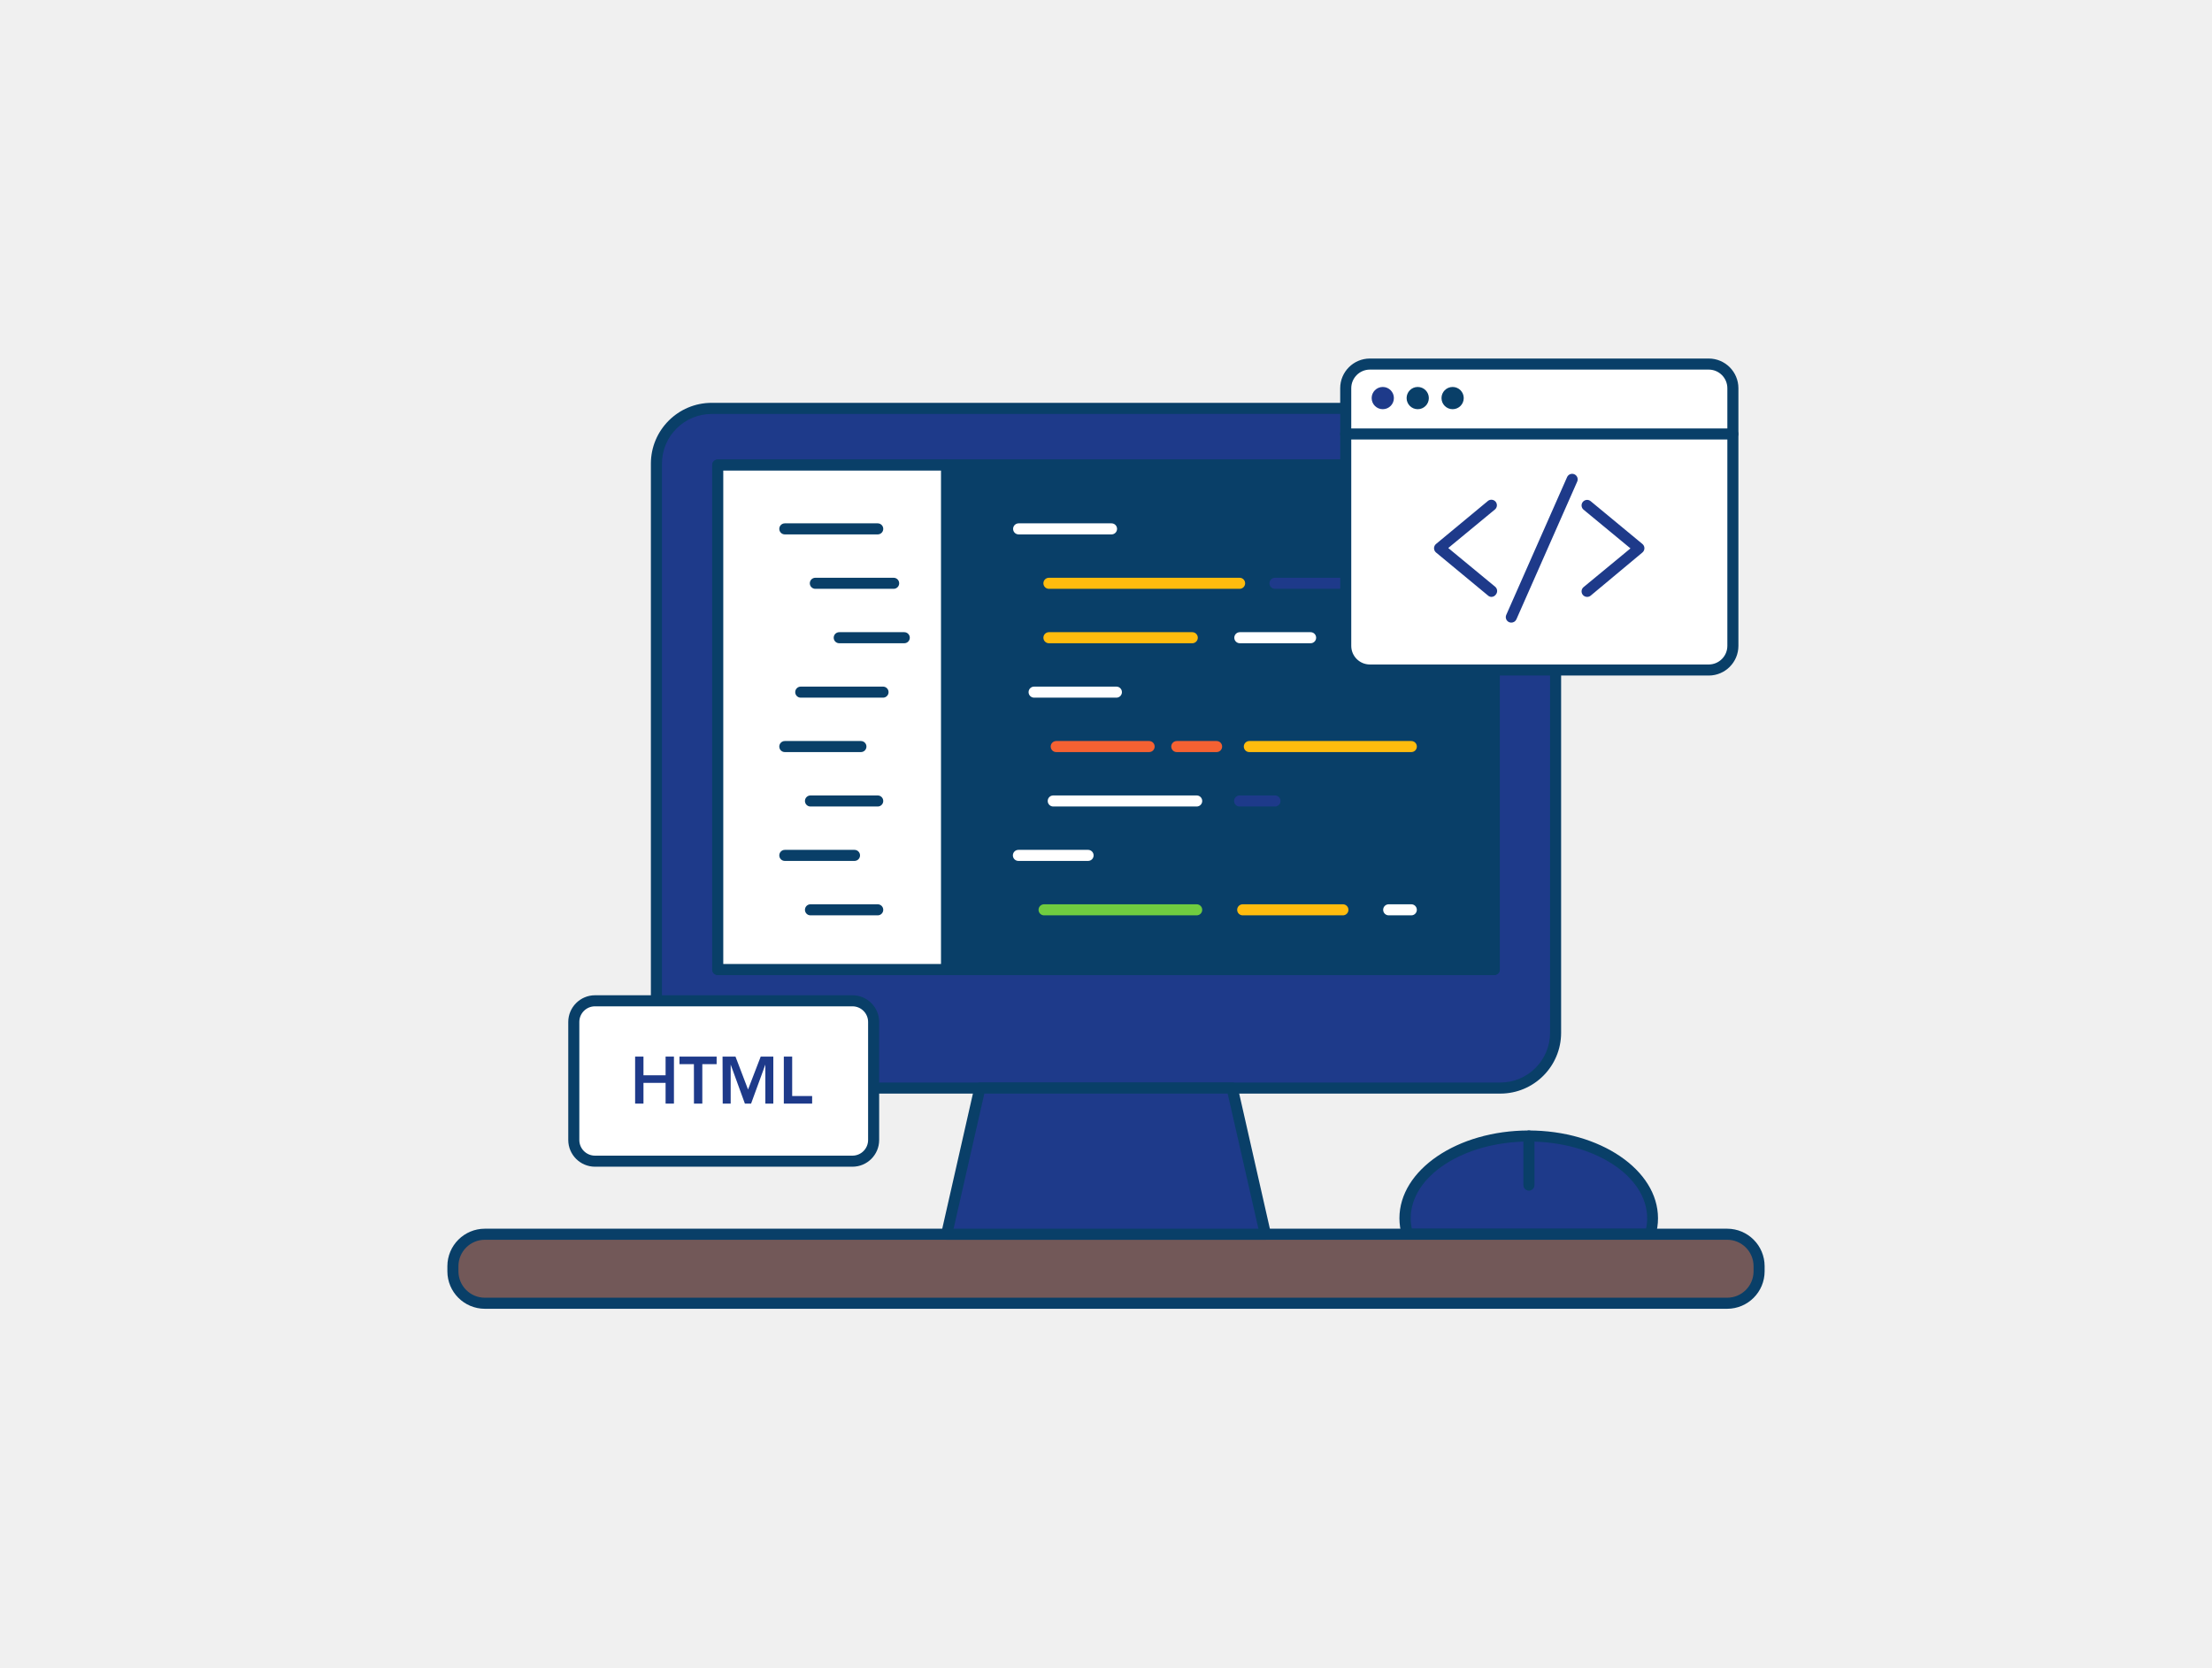
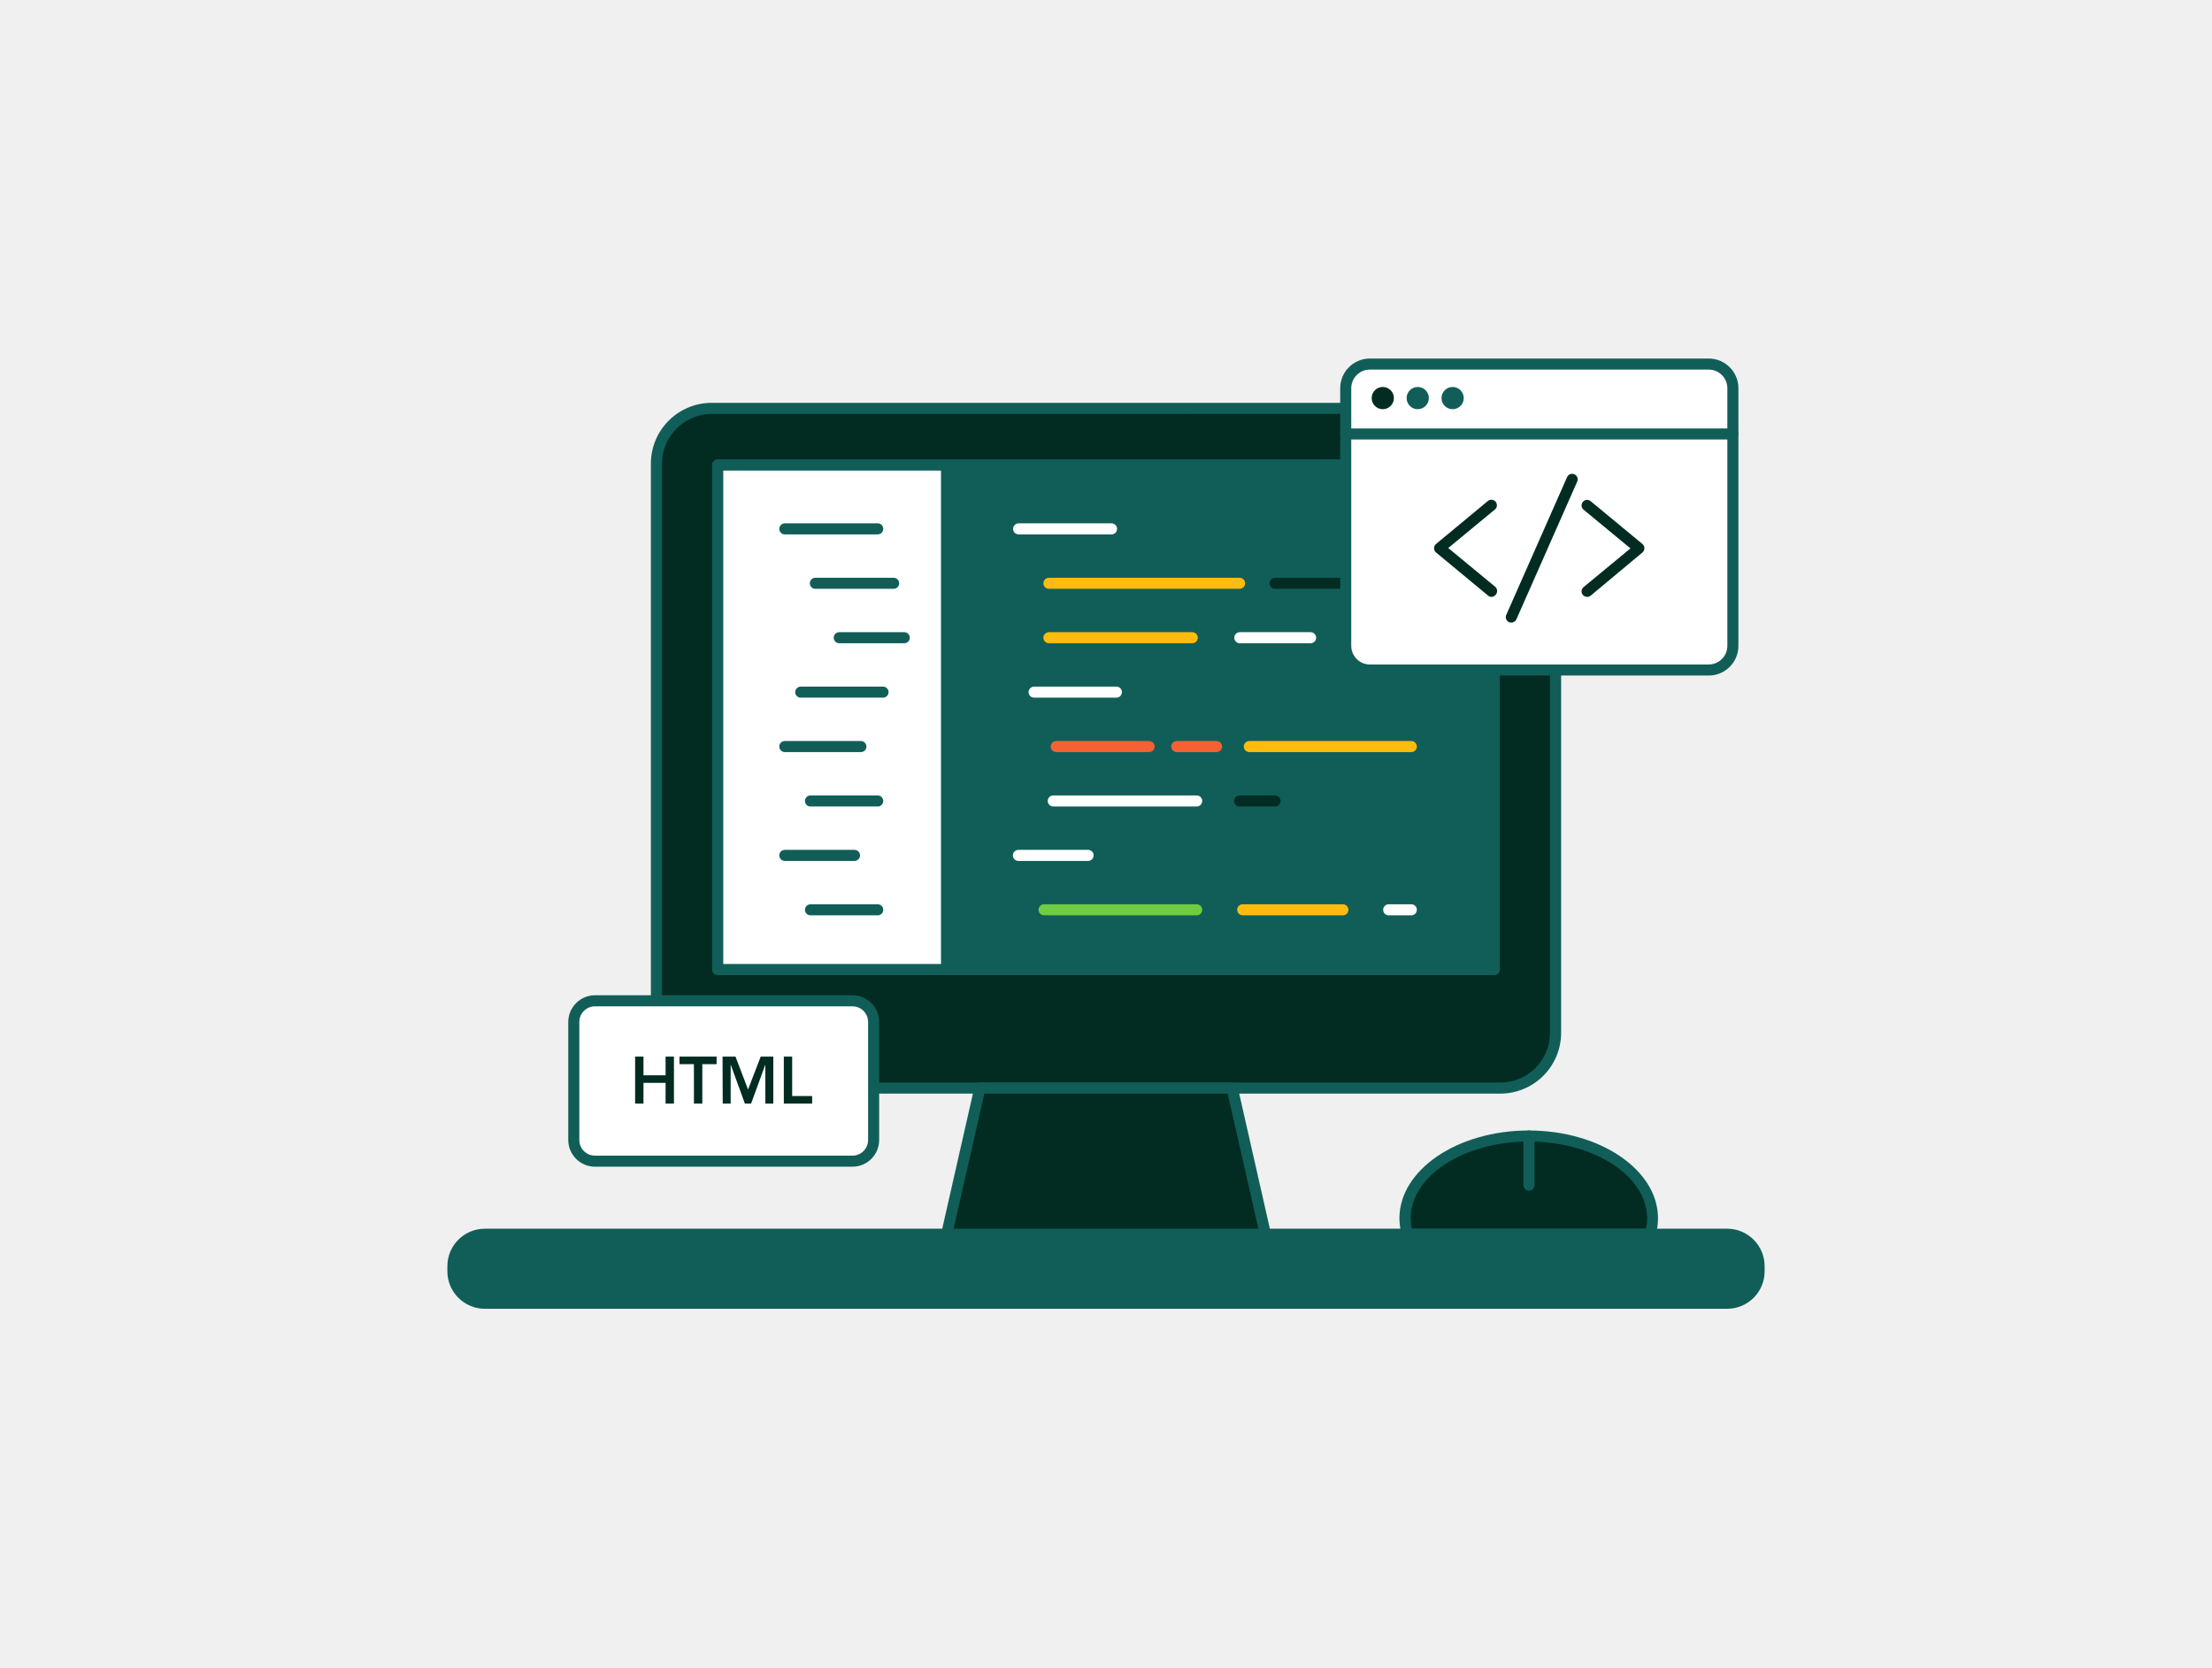
<svg xmlns="http://www.w3.org/2000/svg" viewBox="0 0 400 300" width="406" height="306" class="illustration styles_illustrationTablet__1DWOa">
  <g id="_03_web_development_outline" data-name="#03_web_development_outline">
-     <path d="M298.44,222.43a10.34,10.34,0,0,0,.42-2.88c0-8.22-10-14.88-22.38-14.88s-22.38,6.66-22.38,14.88a10,10,0,0,0,.43,2.88Z" fill="#1e3a8a" />
-     <path d="M298.44,223.43H254.53a1,1,0,0,1-1-.72,11.2,11.2,0,0,1-.47-3.16c0-8.76,10.49-15.88,23.38-15.88s23.38,7.12,23.38,15.88a10.86,10.86,0,0,1-.47,3.16A1,1,0,0,1,298.44,223.43Zm-43.14-2h42.36a9.32,9.32,0,0,0,.2-1.88c0-7.66-9.59-13.88-21.38-13.88s-21.38,6.22-21.38,13.88A9.32,9.32,0,0,0,255.3,221.43Z" fill="#093f68" />
-     <path d="M276.48,214.55a1,1,0,0,1-1-1v-8.88a1,1,0,1,1,2,0v8.88A1,1,0,0,1,276.48,214.55Z" fill="#093f68" />
-     <rect x="81.9" y="222.43" width="236.2" height="12.48" rx="5.77" fill="#725858" />
-     <path d="M312.33,235.91H87.67a6.78,6.78,0,0,1-6.77-6.77v-.94a6.78,6.78,0,0,1,6.77-6.77H312.33a6.78,6.78,0,0,1,6.77,6.77v.94A6.78,6.78,0,0,1,312.33,235.91ZM87.67,223.43a4.78,4.78,0,0,0-4.77,4.77v.94a4.78,4.78,0,0,0,4.77,4.77H312.33a4.78,4.78,0,0,0,4.77-4.77v-.94a4.78,4.78,0,0,0-4.77-4.77Z" fill="#093f68" />
-     <rect x="118.71" y="73.11" width="162.58" height="122.89" rx="9.99" fill="#1e3a8a" />
-     <path d="M271.3,197H128.7a11,11,0,0,1-11-11V83.1a11,11,0,0,1,11-11H271.3a11,11,0,0,1,11,11V186A11,11,0,0,1,271.3,197ZM128.7,74.11a9,9,0,0,0-9,9V186a9,9,0,0,0,9,9H271.3a9,9,0,0,0,9-9V83.1a9,9,0,0,0-9-9Z" fill="#093f68" />
-     <polygon points="228.82 222.43 171.18 222.43 177.2 196 222.8 196 228.82 222.43" fill="#1e3a8a" />
-     <path d="M228.82,223.43H171.18a1,1,0,0,1-.78-.38,1,1,0,0,1-.19-.84l6-26.43a1,1,0,0,1,1-.78h45.6a1,1,0,0,1,1,.78l6,26.43a1,1,0,0,1-.19.84A1,1,0,0,1,228.82,223.43Zm-56.38-2h55.12L222,197H178Z" fill="#093f68" />
+     <path d="M298.44,222.43a10.34,10.34,0,0,0,.42-2.88c0-8.22-10-14.88-22.38-14.88s-22.38,6.66-22.38,14.88a10,10,0,0,0,.43,2.88Z" fill="#022c22" />
+     <path d="M298.44,223.43H254.53a1,1,0,0,1-1-.72,11.2,11.2,0,0,1-.47-3.16c0-8.76,10.49-15.88,23.38-15.88s23.38,7.12,23.38,15.88a10.86,10.86,0,0,1-.47,3.16A1,1,0,0,1,298.44,223.43Zm-43.14-2h42.36a9.32,9.32,0,0,0,.2-1.88c0-7.66-9.59-13.88-21.38-13.88s-21.38,6.22-21.38,13.88A9.32,9.32,0,0,0,255.3,221.43Z" fill="#115e59" />
+     <path d="M276.48,214.55a1,1,0,0,1-1-1v-8.88a1,1,0,1,1,2,0v8.88A1,1,0,0,1,276.48,214.55Z" fill="#115e59" />
+     <rect x="81.9" y="222.43" width="236.2" height="12.48" rx="5.77" fill="#115e59" />
+     <path d="M312.33,235.91H87.67a6.78,6.78,0,0,1-6.77-6.77v-.94a6.78,6.78,0,0,1,6.77-6.77H312.33a6.78,6.78,0,0,1,6.77,6.77v.94A6.78,6.78,0,0,1,312.33,235.91ZM87.67,223.43a4.78,4.78,0,0,0-4.77,4.77v.94a4.78,4.78,0,0,0,4.77,4.77H312.33a4.78,4.78,0,0,0,4.77-4.77v-.94a4.78,4.78,0,0,0-4.77-4.77Z" fill="#115e59" />
+     <rect x="118.71" y="73.11" width="162.58" height="122.89" rx="9.99" fill="#022c22" />
+     <path d="M271.3,197H128.7a11,11,0,0,1-11-11V83.1a11,11,0,0,1,11-11H271.3a11,11,0,0,1,11,11V186A11,11,0,0,1,271.3,197ZM128.7,74.11a9,9,0,0,0-9,9V186a9,9,0,0,0,9,9H271.3a9,9,0,0,0,9-9V83.1a9,9,0,0,0-9-9Z" fill="#115e59" />
+     <polygon points="228.82 222.43 171.18 222.43 177.2 196 222.8 196 228.82 222.43" fill="#022c22" />
+     <path d="M228.82,223.43H171.18a1,1,0,0,1-.78-.38,1,1,0,0,1-.19-.84l6-26.43a1,1,0,0,1,1-.78h45.6a1,1,0,0,1,1,.78l6,26.43a1,1,0,0,1-.19.84A1,1,0,0,1,228.82,223.43Zm-56.38-2h55.12L222,197H178Z" fill="#115e59" />
    <rect x="129.79" y="83.35" width="140.41" height="91.21" fill="#fff" />
-     <path d="M270.21,175.56H129.79a1,1,0,0,1-1-1V83.35a1,1,0,0,1,1-1H270.21a1,1,0,0,1,1,1v91.21A1,1,0,0,1,270.21,175.56Zm-139.42-2H269.21V84.35H130.79Z" fill="#093f68" />
+     <path d="M270.21,175.56H129.79a1,1,0,0,1-1-1V83.35a1,1,0,0,1,1-1H270.21a1,1,0,0,1,1,1v91.21A1,1,0,0,1,270.21,175.56Zm-139.42-2H269.21V84.35H130.79Z" fill="#115e59" />
    <rect x="129.79" y="83.35" width="41.39" height="91.21" fill="#fff" />
-     <path d="M171.18,175.56H129.79a1,1,0,0,1-1-1V83.35a1,1,0,0,1,1-1h41.39a1,1,0,0,1,1,1v91.21A1,1,0,0,1,171.18,175.56Zm-40.39-2h39.39V84.35H130.79Z" fill="#093f68" />
-     <rect x="171.18" y="83.35" width="99.02" height="91.21" fill="#093f68" />
-     <path d="M270.21,175.56h-99a1,1,0,0,1-1-1V83.35a1,1,0,0,1,1-1h99a1,1,0,0,1,1,1v91.21A1,1,0,0,1,270.21,175.56Zm-98-2h97V84.35h-97Z" fill="#093f68" />
-     <path d="M158.72,95.89h-16.8a1,1,0,0,1,0-2h16.8a1,1,0,0,1,0,2Z" fill="#093f68" />
-     <path d="M161.6,105.73H147.44a1,1,0,0,1,0-2H161.6a1,1,0,0,1,0,2Z" fill="#093f68" />
-     <path d="M163.52,115.57H151.76a1,1,0,0,1,0-2h11.76a1,1,0,1,1,0,2Z" fill="#093f68" />
-     <path d="M159.68,125.41H144.8a1,1,0,0,1,0-2h14.88a1,1,0,0,1,0,2Z" fill="#093f68" />
-     <path d="M155.68,135.25H141.92a1,1,0,1,1,0-2h13.76a1,1,0,0,1,0,2Z" fill="#093f68" />
-     <path d="M158.72,145.09H146.56a1,1,0,0,1,0-2h12.16a1,1,0,0,1,0,2Z" fill="#093f68" />
-     <path d="M154.52,154.93h-12.6a1,1,0,0,1,0-2h12.6a1,1,0,1,1,0,2Z" fill="#093f68" />
-     <path d="M158.72,164.77H146.56a1,1,0,0,1,0-2h12.16a1,1,0,0,1,0,2Z" fill="#093f68" />
+     <path d="M171.18,175.56H129.79a1,1,0,0,1-1-1V83.35a1,1,0,0,1,1-1h41.39a1,1,0,0,1,1,1v91.21A1,1,0,0,1,171.18,175.56Zm-40.39-2h39.39V84.35H130.79Z" fill="#115e59" />
+     <rect x="171.18" y="83.35" width="99.02" height="91.21" fill="#115e59" />
+     <path d="M270.21,175.56h-99a1,1,0,0,1-1-1V83.35a1,1,0,0,1,1-1h99a1,1,0,0,1,1,1v91.21A1,1,0,0,1,270.21,175.56Zm-98-2h97V84.35h-97Z" fill="#115e59" />
+     <path d="M158.72,95.89h-16.8a1,1,0,0,1,0-2h16.8a1,1,0,0,1,0,2Z" fill="#115e59" />
+     <path d="M161.6,105.73H147.44a1,1,0,0,1,0-2H161.6a1,1,0,0,1,0,2Z" fill="#115e59" />
+     <path d="M163.52,115.57H151.76a1,1,0,0,1,0-2h11.76a1,1,0,1,1,0,2Z" fill="#115e59" />
+     <path d="M159.68,125.41H144.8a1,1,0,0,1,0-2h14.88a1,1,0,0,1,0,2Z" fill="#115e59" />
+     <path d="M155.68,135.25H141.92a1,1,0,1,1,0-2h13.76a1,1,0,0,1,0,2Z" fill="#115e59" />
+     <path d="M158.72,145.09H146.56a1,1,0,0,1,0-2h12.16a1,1,0,0,1,0,2Z" fill="#115e59" />
+     <path d="M154.52,154.93h-12.6a1,1,0,0,1,0-2h12.6a1,1,0,1,1,0,2Z" fill="#115e59" />
+     <path d="M158.72,164.77H146.56a1,1,0,0,1,0-2h12.16a1,1,0,0,1,0,2Z" fill="#115e59" />
    <path d="M201,95.89h-16.8a1,1,0,0,1,0-2H201a1,1,0,0,1,0,2Z" fill="#fff" />
    <path d="M224.16,105.73H189.68a1,1,0,0,1,0-2h34.48a1,1,0,0,1,0,2Z" fill="#ffbc0e" />
    <path d="M215.6,115.57H189.68a1,1,0,0,1,0-2H215.6a1,1,0,0,1,0,2Z" fill="#ffbc0e" />
    <path d="M201.92,125.41H187a1,1,0,0,1,0-2h14.88a1,1,0,0,1,0,2Z" fill="#fff" />
    <path d="M207.84,135.25H191a1,1,0,1,1,0-2h16.8a1,1,0,1,1,0,2Z" fill="#f56132" />
    <path d="M216.4,145.09H190.46a1,1,0,0,1,0-2H216.4a1,1,0,0,1,0,2Z" fill="#fff" />
    <path d="M196.76,154.93h-12.6a1,1,0,0,1,0-2h12.6a1,1,0,0,1,0,2Z" fill="#fff" />
    <path d="M216.4,164.77H188.8a1,1,0,0,1,0-2h27.6a1,1,0,0,1,0,2Z" fill="#70cc40" />
    <path d="M242.84,164.77H224.72a1,1,0,0,1,0-2h18.12a1,1,0,0,1,0,2Z" fill="#ffbc0e" />
    <path d="M237,115.57h-12.8a1,1,0,0,1,0-2H237a1,1,0,0,1,0,2Z" fill="#fff" />
-     <path d="M255.21,105.73H230.56a1,1,0,0,1,0-2h24.65a1,1,0,1,1,0,2Z" fill="#1e3a8a" />
+     <path d="M255.21,105.73H230.56a1,1,0,0,1,0-2h24.65a1,1,0,1,1,0,2Z" fill="#022c22" />
    <path d="M251.12,115.57h-7.2a1,1,0,0,1,0-2h7.2a1,1,0,0,1,0,2Z" fill="#f56132" />
    <path d="M220,135.25h-7.2a1,1,0,0,1,0-2H220a1,1,0,0,1,0,2Z" fill="#f56132" />
    <path d="M255.21,135.25H225.92a1,1,0,1,1,0-2h29.29a1,1,0,1,1,0,2Z" fill="#ffbc0e" />
-     <path d="M230.56,145.09h-6.4a1,1,0,0,1,0-2h6.4a1,1,0,0,1,0,2Z" fill="#1e3a8a" />
+     <path d="M230.56,145.09h-6.4a1,1,0,0,1,0-2h6.4a1,1,0,0,1,0,2Z" fill="#022c22" />
    <path d="M255.21,164.77h-4.09a1,1,0,0,1,0-2h4.09a1,1,0,0,1,0,2Z" fill="#fff" />
    <rect x="243.35" y="65.09" width="69.99" height="55.32" rx="4.36" fill="#fff" />
-     <path d="M309,121.41H247.71a5.37,5.37,0,0,1-5.36-5.36V69.45a5.37,5.37,0,0,1,5.36-5.36H309a5.37,5.37,0,0,1,5.36,5.36v46.6A5.37,5.37,0,0,1,309,121.41ZM247.71,66.09a3.37,3.37,0,0,0-3.36,3.36v46.6a3.37,3.37,0,0,0,3.36,3.36H309a3.37,3.37,0,0,0,3.36-3.36V69.45A3.37,3.37,0,0,0,309,66.09Z" fill="#093f68" />
-     <path d="M313.34,78.73h-70a1,1,0,0,1,0-2h70a1,1,0,0,1,0,2Z" fill="#093f68" />
-     <circle cx="250.05" cy="71.24" r="2.01" fill="#1e3a8a" />
-     <circle cx="256.37" cy="71.24" r="2.01" fill="#093f68" />
-     <circle cx="262.68" cy="71.24" r="2.01" fill="#093f68" />
-     <path d="M269.73,107.19a.94.94,0,0,1-.63-.23l-9.42-7.8a1,1,0,0,1,0-1.54l9.42-7.81a1,1,0,0,1,1.27,1.54l-8.48,7,8.48,7a1,1,0,0,1,.13,1.41A1,1,0,0,1,269.73,107.19Z" fill="#1e3a8a" />
-     <path d="M287,107.19a1,1,0,0,1-.77-.36,1,1,0,0,1,.13-1.41l8.48-7-8.48-7a1,1,0,0,1,1.28-1.54L297,97.62a1,1,0,0,1,0,1.54L287.6,107A1,1,0,0,1,287,107.19Z" fill="#1e3a8a" />
-     <path d="M273.29,111.84a1.14,1.14,0,0,1-.4-.08,1,1,0,0,1-.51-1.32l11-24.91a1,1,0,0,1,1.32-.51,1,1,0,0,1,.51,1.32l-11,24.91A1,1,0,0,1,273.29,111.84Z" fill="#1e3a8a" />
+     <path d="M309,121.41H247.71a5.37,5.37,0,0,1-5.36-5.36V69.45a5.37,5.37,0,0,1,5.36-5.36H309a5.37,5.37,0,0,1,5.36,5.36v46.6A5.37,5.37,0,0,1,309,121.41ZM247.71,66.09a3.37,3.37,0,0,0-3.36,3.36v46.6a3.37,3.37,0,0,0,3.36,3.36H309a3.37,3.37,0,0,0,3.36-3.36V69.45A3.37,3.37,0,0,0,309,66.09Z" fill="#115e59" />
+     <path d="M313.34,78.73h-70a1,1,0,0,1,0-2h70a1,1,0,0,1,0,2Z" fill="#115e59" />
+     <circle cx="250.05" cy="71.24" r="2.01" fill="#022c22" />
+     <circle cx="256.37" cy="71.24" r="2.01" fill="#115e59" />
+     <circle cx="262.68" cy="71.24" r="2.01" fill="#115e59" />
+     <path d="M269.73,107.19a.94.94,0,0,1-.63-.23l-9.42-7.8a1,1,0,0,1,0-1.54l9.42-7.81a1,1,0,0,1,1.27,1.54l-8.48,7,8.48,7a1,1,0,0,1,.13,1.41A1,1,0,0,1,269.73,107.19Z" fill="#022c22" />
+     <path d="M287,107.19a1,1,0,0,1-.77-.36,1,1,0,0,1,.13-1.41l8.48-7-8.48-7a1,1,0,0,1,1.28-1.54L297,97.62a1,1,0,0,1,0,1.54L287.6,107A1,1,0,0,1,287,107.19Z" fill="#022c22" />
+     <path d="M273.29,111.84a1.14,1.14,0,0,1-.4-.08,1,1,0,0,1-.51-1.32l11-24.91a1,1,0,0,1,1.32-.51,1,1,0,0,1,.51,1.32l-11,24.91A1,1,0,0,1,273.29,111.84Z" fill="#022c22" />
    <rect x="103.76" y="180.22" width="54.22" height="28.99" rx="3.83" fill="#fff" />
-     <path d="M154.15,210.22H107.59a4.84,4.84,0,0,1-4.83-4.83V184.05a4.84,4.84,0,0,1,4.83-4.83h46.56a4.83,4.83,0,0,1,4.83,4.83v21.34A4.83,4.83,0,0,1,154.15,210.22Zm-46.56-29a2.83,2.83,0,0,0-2.83,2.83v21.34a2.83,2.83,0,0,0,2.83,2.83h46.56a2.83,2.83,0,0,0,2.83-2.83V184.05a2.83,2.83,0,0,0-2.83-2.83Z" fill="#093f68" />
-     <path d="M114.85,190.31h1.51v3.38h4v-3.38h1.51v8.5h-1.51v-3.75h-4v3.75h-1.51Z" fill="#1e3a8a" />
-     <path d="M125.48,191.68h-2.61v-1.37h6.72v1.37H127v7.13h-1.51Z" fill="#1e3a8a" />
-     <path d="M130.66,190.31H133l2.27,5.95,2.29-5.95h2.28v8.5h-1.44v-7.06h0l-2.58,7.06H134.7l-2.57-7.06h0v7.06h-1.44Z" fill="#1e3a8a" />
-     <path d="M141.74,190.31h1.51v7.13h3.61v1.37h-5.12Z" fill="#1e3a8a" />
+     <path d="M154.15,210.22H107.59a4.84,4.84,0,0,1-4.83-4.83V184.05a4.84,4.84,0,0,1,4.83-4.83h46.56a4.83,4.83,0,0,1,4.83,4.83v21.34A4.83,4.83,0,0,1,154.15,210.22Zm-46.56-29a2.83,2.83,0,0,0-2.83,2.83v21.34a2.83,2.83,0,0,0,2.83,2.83h46.56a2.83,2.83,0,0,0,2.83-2.83V184.05a2.83,2.83,0,0,0-2.83-2.83Z" fill="#115e59" />
+     <path d="M114.85,190.31h1.51v3.38h4v-3.38h1.51v8.5h-1.51v-3.75h-4v3.75h-1.51Z" fill="#022c22" />
+     <path d="M125.48,191.68h-2.61v-1.37h6.72v1.37H127v7.13h-1.51Z" fill="#022c22" />
+     <path d="M130.66,190.31H133l2.27,5.95,2.29-5.95h2.28v8.5h-1.44v-7.06h0l-2.58,7.06H134.7l-2.57-7.06h0v7.06h-1.44Z" fill="#022c22" />
+     <path d="M141.74,190.31h1.51v7.13h3.61v1.37h-5.12Z" fill="#022c22" />
  </g>
</svg>
